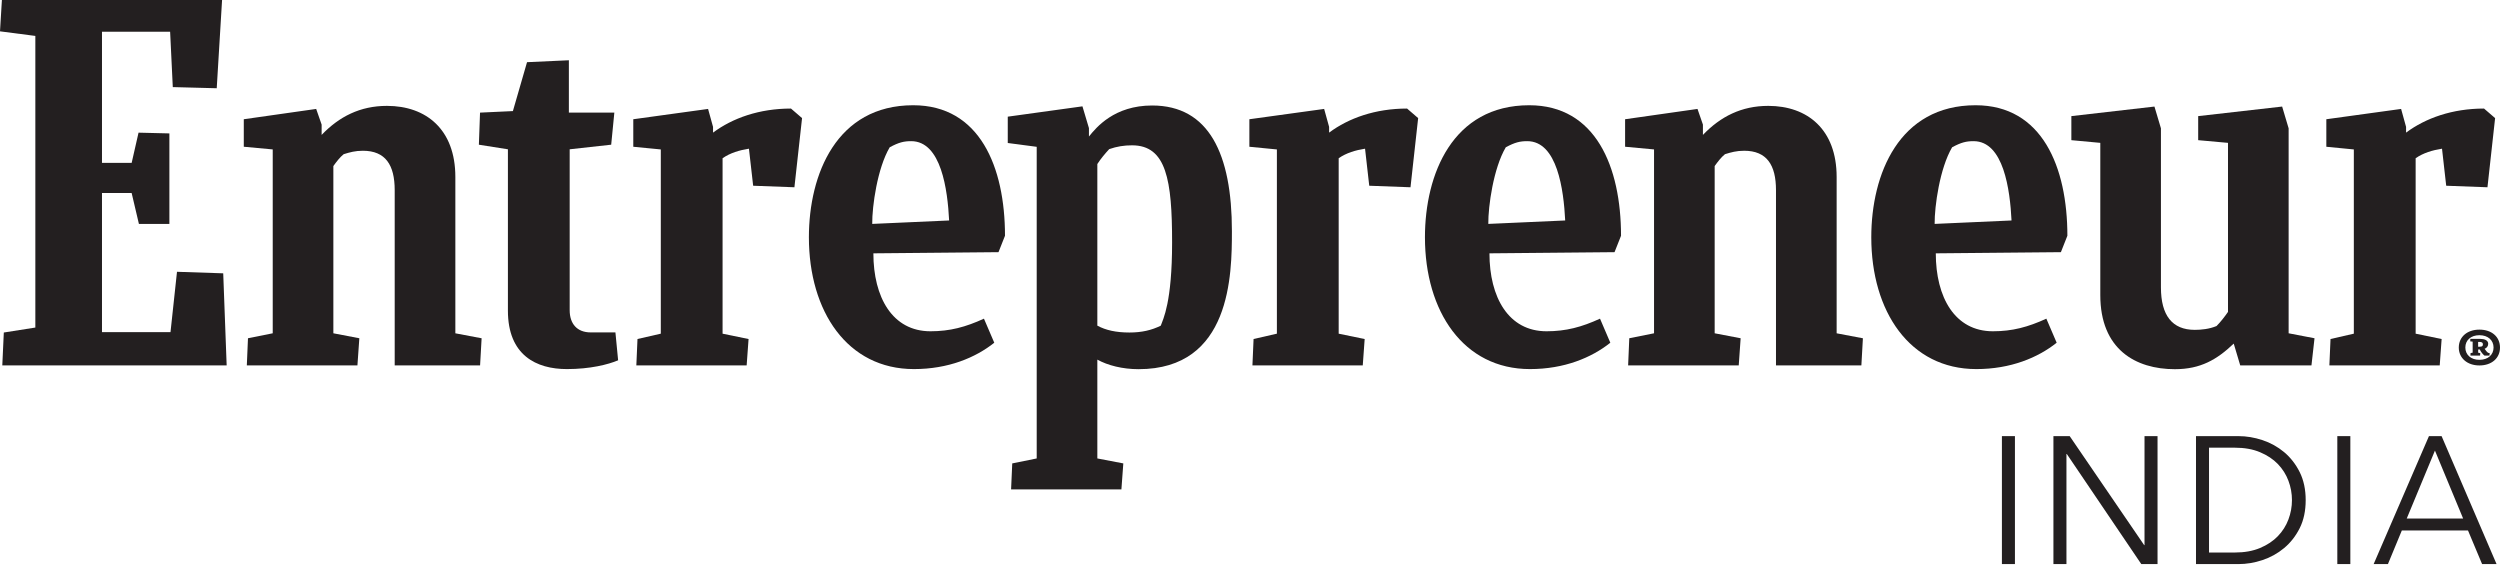
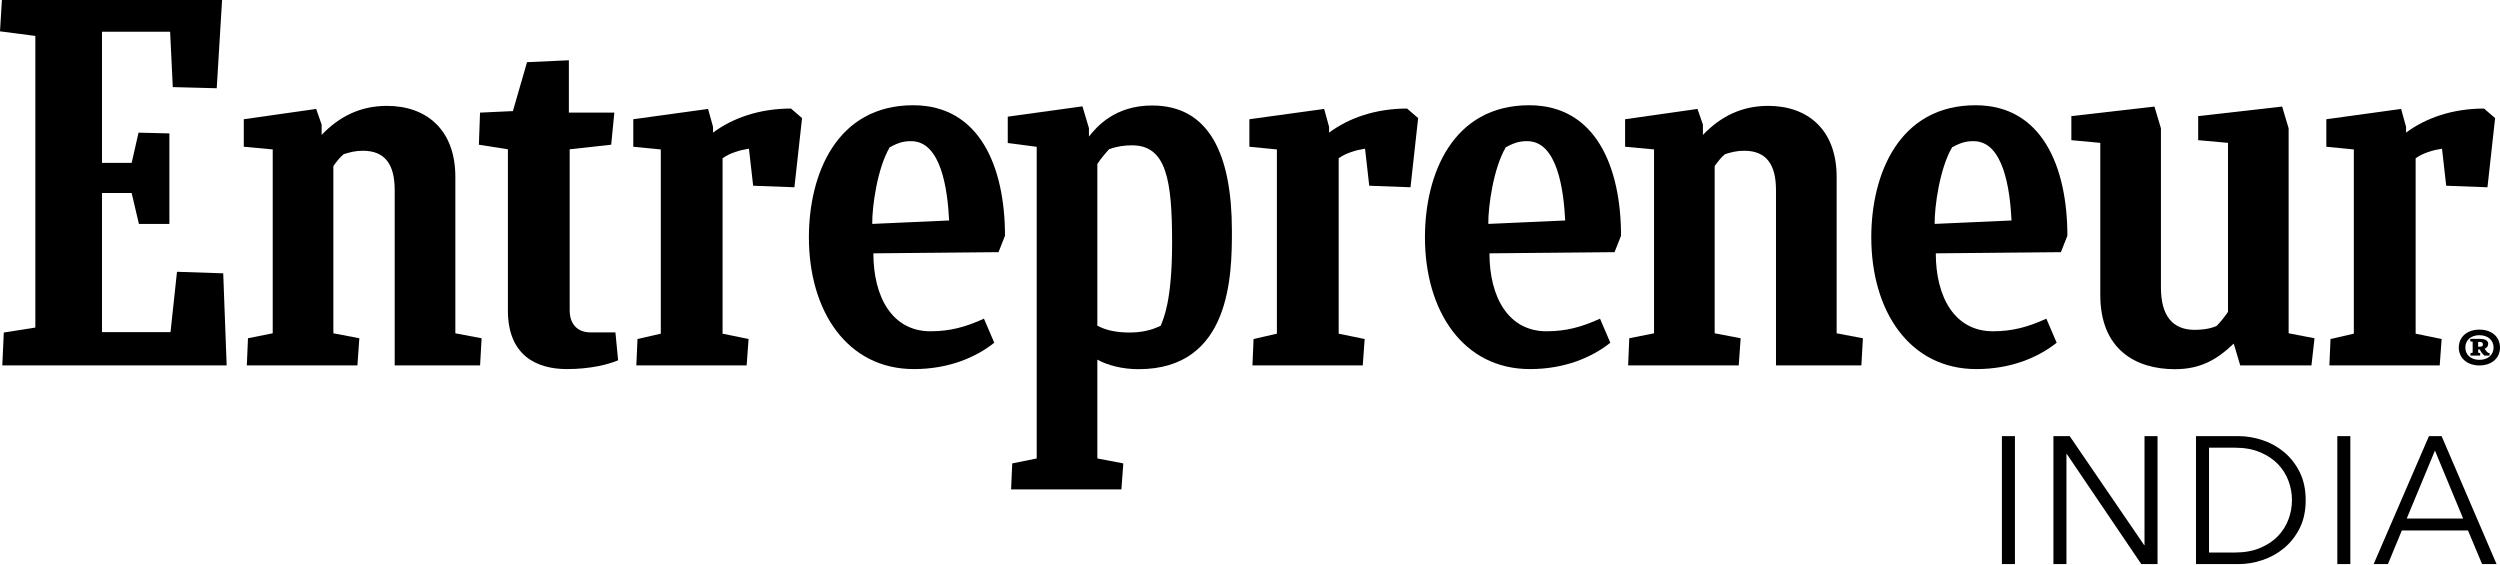
<svg xmlns="http://www.w3.org/2000/svg" version="1.1" id="Layer_1" x="0px" y="0px" viewBox="0 0 138.986 31.359" style="enable-background:new 0 0 138.986 31.359;" xml:space="preserve">
  <style type="text/css">
	.st0{fill:#231F20;}
</style>
  <g>
-     <path class="st0" d="M0.212,18.486l1.753-0.276V1.997L0,1.742L0.106,0h12.24l-0.297,4.906L9.606,4.842L9.458,1.763H5.67v7.29h1.65   l0.382-1.678l1.715,0.042v5.034H7.723l-0.404-1.72H5.67v7.734h3.809L9.84,15.11l2.57,0.085l0.191,5.118H0.128L0.212,18.486z" />
-     <path class="st0" d="M13.722,20.313l0.064-1.508l1.376-0.276V8.307l-1.609-0.149V6.629l4.025-0.573l0.303,0.871V7.5   c0.977-1.02,2.145-1.614,3.632-1.614c2.188,0,3.802,1.317,3.802,3.951v8.693l1.46,0.276l-0.085,1.508h-4.747v-9.745   c0-1.402-0.515-2.188-1.769-2.188c-0.425,0-0.728,0.085-1.067,0.191c-0.213,0.17-0.404,0.425-0.574,0.659v9.298l1.444,0.276   l-0.106,1.508L13.722,20.313z" />
-     <path class="st0" d="M90.515,20.313l0.064-1.508l1.376-0.276V8.307l-1.609-0.149V6.629l4.025-0.573l0.302,0.871V7.5   c0.977-1.02,2.145-1.614,3.632-1.614c2.188,0,3.802,1.317,3.802,3.951v8.693l1.46,0.276l-0.085,1.508h-4.747v-9.745   c0-1.402-0.516-2.188-1.769-2.188c-0.424,0-0.727,0.085-1.067,0.191c-0.212,0.17-0.404,0.425-0.573,0.659v9.298l1.444,0.276   l-0.106,1.508L90.515,20.313z" />
-     <path class="st0" d="M34.364,20.031c-0.552,0.234-1.55,0.488-2.846,0.488c-1.699,0-3.281-0.764-3.281-3.25V8.3l-1.614-0.255   l0.064-1.784l1.827-0.085L29.3,3.457l2.326-0.107v2.91h2.528l-0.175,1.784L31.671,8.3v8.948c0,0.743,0.404,1.232,1.168,1.232h1.375   L34.364,20.031z" />
-     <path class="st0" d="M129.5,20.313l0.064-1.466l1.296-0.297V8.308l-1.529-0.149v-1.53l4.157-0.573l0.276,0.998v0.319   c1.084-0.807,2.57-1.338,4.334-1.338l0.616,0.531l-0.425,3.845l-2.294-0.085l-0.233-2.06c-0.531,0.085-1.041,0.234-1.466,0.531   v9.754l1.445,0.297l-0.106,1.466H129.5L129.5,20.313z" />
-     <path class="st0" d="M69.628,20.313l0.064-1.466l1.296-0.297V8.308l-1.53-0.149v-1.53l4.157-0.573l0.276,0.998v0.319   c1.084-0.807,2.57-1.338,4.334-1.338l0.616,0.531l-0.425,3.845l-2.294-0.085l-0.233-2.06c-0.531,0.085-1.041,0.234-1.466,0.531   v9.754l1.445,0.297l-0.106,1.466h-6.134L69.628,20.313z" />
-     <path class="st0" d="M35.377,20.313l0.064-1.466l1.296-0.297V8.308l-1.53-0.149v-1.53l4.158-0.573l0.276,0.998v0.319   c1.083-0.807,2.57-1.338,4.333-1.338l0.616,0.531l-0.425,3.845l-2.294-0.085l-0.234-2.06c-0.531,0.085-1.041,0.234-1.466,0.531   v9.754l1.445,0.297l-0.106,1.466h-6.133L35.377,20.313z" />
-     <path class="st0" d="M48.555,14.084c0,2.442,1.056,4.333,3.173,4.333c1.083,0,1.954-0.234,2.974-0.701l0.574,1.338   c-1.041,0.828-2.555,1.465-4.467,1.465c-3.701,0-5.839-3.207-5.839-7.328c0-3.505,1.54-7.34,5.799-7.34   c3.699,0,5.103,3.432,5.103,7.255l-0.361,0.913L48.555,14.084z M48.491,12.448l4.275-0.191c-0.085-1.7-0.437-4.409-2.11-4.409   c-0.397,0-0.683,0.064-1.193,0.34C48.775,9.356,48.482,11.467,48.491,12.448z" />
-     <path class="st0" d="M107.619,14.084c0,2.442,1.056,4.333,3.173,4.333c1.084,0,1.954-0.234,2.974-0.701l0.573,1.338   c-1.04,0.828-2.555,1.465-4.467,1.465c-3.701,0-5.839-3.207-5.839-7.328c0-3.505,1.539-7.34,5.799-7.34   c3.699,0,5.103,3.432,5.103,7.255l-0.361,0.913L107.619,14.084z M107.555,12.448l4.275-0.191c-0.085-1.7-0.437-4.409-2.11-4.409   c-0.397,0-0.683,0.064-1.193,0.34C107.839,9.356,107.547,11.467,107.555,12.448z" />
-     <path class="st0" d="M82.805,14.084c0,2.442,1.056,4.333,3.173,4.333c1.084,0,1.954-0.234,2.974-0.701l0.573,1.338   c-1.04,0.828-2.555,1.465-4.467,1.465c-3.701,0-5.839-3.207-5.839-7.328c0-3.505,1.539-7.34,5.798-7.34   c3.699,0,5.103,3.432,5.103,7.255l-0.361,0.913L82.805,14.084z M82.741,12.448l4.275-0.191c-0.085-1.7-0.437-4.409-2.11-4.409   c-0.397,0-0.683,0.064-1.193,0.34C83.025,9.356,82.733,11.467,82.741,12.448z" />
-     <path class="st0" d="M124.544,20.313l-0.361-1.211c-0.935,0.892-1.848,1.423-3.271,1.423c-2.188,0-4.147-1.104-4.147-4.121V7.942   l-1.609-0.149V6.455l4.619-0.531l0.361,1.211v8.845c0,1.551,0.625,2.358,1.88,2.358c0.357,0,0.808-0.043,1.211-0.212   c0.233-0.234,0.446-0.51,0.637-0.786V7.942l-1.657-0.149V6.455l4.667-0.531l0.361,1.211v11.394l1.439,0.276l-0.17,1.508   L124.544,20.313z" />
-     <path class="st0" d="M62.79,18.486c-0.743,0-1.317-0.128-1.784-0.382V9.119c0.191-0.297,0.425-0.573,0.659-0.828   c0.425-0.149,0.825-0.212,1.271-0.212c1.91,0,2.226,1.935,2.226,5.398c0,3.335-0.496,4.253-0.629,4.628   C64.022,18.359,63.47,18.486,62.79,18.486z M68.487,12.849c0-4.289-1.274-6.984-4.435-6.984c-2.102,0-3.101,1.213-3.513,1.725   V7.123l-0.361-1.211l-4.152,0.574V7.95l1.609,0.212v17.325l-1.36,0.276l-0.064,1.445h6.133l0.106-1.445l-1.444-0.276v-5.494   c0.574,0.319,1.396,0.531,2.289,0.531C68.44,20.526,68.487,15.263,68.487,12.849z" />
-     <path class="st0" d="M137.841,18.325c0.699,0,1.145,0.414,1.145,0.996c0,0.587-0.458,0.996-1.145,0.996   c-0.676,0-1.146-0.409-1.146-0.996C136.695,18.733,137.159,18.325,137.841,18.325z M137.841,20.005   c0.476,0,0.787-0.281,0.787-0.685s-0.311-0.685-0.787-0.685c-0.47,0-0.782,0.276-0.782,0.685   C137.059,19.724,137.371,20.005,137.841,20.005z M137.342,19.77l0.006-0.138l0.118-0.026v-0.613l-0.135-0.015l0.006-0.138h0.546   c0.235,0,0.453,0.076,0.447,0.281c-0.006,0.143-0.088,0.225-0.2,0.271c0.059,0.092,0.141,0.189,0.2,0.225l0.082,0.015L138.4,19.77   h-0.276c-0.094-0.077-0.182-0.179-0.264-0.342h-0.088v0.179l0.117,0.026l-0.011,0.138h-0.536L137.342,19.77z M137.77,19.009v0.266   h0.1c0.135,0,0.165-0.051,0.165-0.128c0-0.117-0.088-0.138-0.2-0.138H137.77z" />
-     <path class="st0" d="M112.019,31.359h-0.724v-7.113h0.724V31.359z" />
-     <path class="st0" d="M119.203,30.305h0.02v-6.059h0.724v7.113h-0.904l-4.14-6.119h-0.02v6.119h-0.724v-7.113h0.904L119.203,30.305z   " />
-     <path class="st0" d="M122.085,24.246h2.361c0.441,0,0.886,0.074,1.331,0.221s0.848,0.37,1.206,0.668   c0.357,0.299,0.647,0.67,0.869,1.115c0.221,0.446,0.331,0.964,0.331,1.553c0,0.597-0.11,1.115-0.331,1.558   c-0.222,0.441-0.512,0.812-0.869,1.109c-0.358,0.299-0.761,0.521-1.206,0.669s-0.89,0.221-1.331,0.221h-2.361L122.085,24.246z    M122.809,30.717h1.437c0.536,0,1.003-0.084,1.401-0.252c0.398-0.167,0.729-0.387,0.99-0.658s0.457-0.58,0.587-0.929   c0.131-0.349,0.196-0.707,0.196-1.075s-0.065-0.727-0.196-1.075c-0.13-0.348-0.326-0.658-0.587-0.93   c-0.262-0.271-0.592-0.49-0.99-0.657c-0.398-0.168-0.865-0.252-1.401-0.252h-1.437V30.717z" />
-     <path class="st0" d="M130.666,31.359h-0.724v-7.113h0.724V31.359z" />
-     <path class="st0" d="M132.756,31.359h-0.794l3.074-7.113h0.703l3.055,7.113h-0.804l-0.784-1.869h-3.677L132.756,31.359z    M133.801,28.827h3.135l-1.567-3.777L133.801,28.827z" />
+     <path className="st0" d="M0.212,18.486l1.753-0.276V1.997L0,1.742L0.106,0h12.24l-0.297,4.906L9.606,4.842L9.458,1.763H5.67v7.29h1.65   l0.382-1.678l1.715,0.042v5.034H7.723l-0.404-1.72H5.67v7.734h3.809L9.84,15.11l2.57,0.085l0.191,5.118H0.128L0.212,18.486z" />
+     <path className="st0" d="M13.722,20.313l0.064-1.508l1.376-0.276V8.307l-1.609-0.149V6.629l4.025-0.573l0.303,0.871V7.5   c0.977-1.02,2.145-1.614,3.632-1.614c2.188,0,3.802,1.317,3.802,3.951v8.693l1.46,0.276l-0.085,1.508h-4.747v-9.745   c0-1.402-0.515-2.188-1.769-2.188c-0.425,0-0.728,0.085-1.067,0.191c-0.213,0.17-0.404,0.425-0.574,0.659v9.298l1.444,0.276   l-0.106,1.508L13.722,20.313z" />
+     <path className="st0" d="M90.515,20.313l0.064-1.508l1.376-0.276V8.307l-1.609-0.149V6.629l4.025-0.573l0.302,0.871V7.5   c0.977-1.02,2.145-1.614,3.632-1.614c2.188,0,3.802,1.317,3.802,3.951v8.693l1.46,0.276l-0.085,1.508h-4.747v-9.745   c0-1.402-0.516-2.188-1.769-2.188c-0.424,0-0.727,0.085-1.067,0.191c-0.212,0.17-0.404,0.425-0.573,0.659v9.298l1.444,0.276   l-0.106,1.508L90.515,20.313z" />
+     <path className="st0" d="M34.364,20.031c-0.552,0.234-1.55,0.488-2.846,0.488c-1.699,0-3.281-0.764-3.281-3.25V8.3l-1.614-0.255   l0.064-1.784l1.827-0.085L29.3,3.457l2.326-0.107v2.91h2.528l-0.175,1.784L31.671,8.3v8.948c0,0.743,0.404,1.232,1.168,1.232h1.375   L34.364,20.031z" />
+     <path className="st0" d="M129.5,20.313l0.064-1.466l1.296-0.297V8.308l-1.529-0.149v-1.53l4.157-0.573l0.276,0.998v0.319   c1.084-0.807,2.57-1.338,4.334-1.338l0.616,0.531l-0.425,3.845l-2.294-0.085l-0.233-2.06c-0.531,0.085-1.041,0.234-1.466,0.531   v9.754l1.445,0.297l-0.106,1.466H129.5L129.5,20.313z" />
+     <path className="st0" d="M69.628,20.313l0.064-1.466l1.296-0.297V8.308l-1.53-0.149v-1.53l4.157-0.573l0.276,0.998v0.319   c1.084-0.807,2.57-1.338,4.334-1.338l0.616,0.531l-0.425,3.845l-2.294-0.085l-0.233-2.06c-0.531,0.085-1.041,0.234-1.466,0.531   v9.754l1.445,0.297l-0.106,1.466h-6.134L69.628,20.313z" />
+     <path className="st0" d="M35.377,20.313l0.064-1.466l1.296-0.297V8.308l-1.53-0.149v-1.53l4.158-0.573l0.276,0.998v0.319   c1.083-0.807,2.57-1.338,4.333-1.338l0.616,0.531l-0.425,3.845l-2.294-0.085l-0.234-2.06c-0.531,0.085-1.041,0.234-1.466,0.531   v9.754l1.445,0.297l-0.106,1.466h-6.133L35.377,20.313z" />
+     <path className="st0" d="M48.555,14.084c0,2.442,1.056,4.333,3.173,4.333c1.083,0,1.954-0.234,2.974-0.701l0.574,1.338   c-1.041,0.828-2.555,1.465-4.467,1.465c-3.701,0-5.839-3.207-5.839-7.328c0-3.505,1.54-7.34,5.799-7.34   c3.699,0,5.103,3.432,5.103,7.255l-0.361,0.913L48.555,14.084z M48.491,12.448l4.275-0.191c-0.085-1.7-0.437-4.409-2.11-4.409   c-0.397,0-0.683,0.064-1.193,0.34C48.775,9.356,48.482,11.467,48.491,12.448z" />
+     <path className="st0" d="M107.619,14.084c0,2.442,1.056,4.333,3.173,4.333c1.084,0,1.954-0.234,2.974-0.701l0.573,1.338   c-1.04,0.828-2.555,1.465-4.467,1.465c-3.701,0-5.839-3.207-5.839-7.328c0-3.505,1.539-7.34,5.799-7.34   c3.699,0,5.103,3.432,5.103,7.255l-0.361,0.913L107.619,14.084z M107.555,12.448l4.275-0.191c-0.085-1.7-0.437-4.409-2.11-4.409   c-0.397,0-0.683,0.064-1.193,0.34C107.839,9.356,107.547,11.467,107.555,12.448z" />
+     <path className="st0" d="M82.805,14.084c0,2.442,1.056,4.333,3.173,4.333c1.084,0,1.954-0.234,2.974-0.701l0.573,1.338   c-1.04,0.828-2.555,1.465-4.467,1.465c-3.701,0-5.839-3.207-5.839-7.328c0-3.505,1.539-7.34,5.798-7.34   c3.699,0,5.103,3.432,5.103,7.255l-0.361,0.913L82.805,14.084z M82.741,12.448l4.275-0.191c-0.085-1.7-0.437-4.409-2.11-4.409   c-0.397,0-0.683,0.064-1.193,0.34C83.025,9.356,82.733,11.467,82.741,12.448z" />
+     <path className="st0" d="M124.544,20.313l-0.361-1.211c-0.935,0.892-1.848,1.423-3.271,1.423c-2.188,0-4.147-1.104-4.147-4.121V7.942   l-1.609-0.149V6.455l4.619-0.531l0.361,1.211v8.845c0,1.551,0.625,2.358,1.88,2.358c0.357,0,0.808-0.043,1.211-0.212   c0.233-0.234,0.446-0.51,0.637-0.786V7.942l-1.657-0.149V6.455l4.667-0.531l0.361,1.211v11.394l1.439,0.276l-0.17,1.508   L124.544,20.313z" />
+     <path className="st0" d="M62.79,18.486c-0.743,0-1.317-0.128-1.784-0.382V9.119c0.191-0.297,0.425-0.573,0.659-0.828   c0.425-0.149,0.825-0.212,1.271-0.212c1.91,0,2.226,1.935,2.226,5.398c0,3.335-0.496,4.253-0.629,4.628   C64.022,18.359,63.47,18.486,62.79,18.486z M68.487,12.849c0-4.289-1.274-6.984-4.435-6.984c-2.102,0-3.101,1.213-3.513,1.725   V7.123l-0.361-1.211l-4.152,0.574V7.95l1.609,0.212v17.325l-1.36,0.276l-0.064,1.445h6.133l0.106-1.445l-1.444-0.276v-5.494   c0.574,0.319,1.396,0.531,2.289,0.531C68.44,20.526,68.487,15.263,68.487,12.849z" />
+     <path className="st0" d="M137.841,18.325c0.699,0,1.145,0.414,1.145,0.996c0,0.587-0.458,0.996-1.145,0.996   c-0.676,0-1.146-0.409-1.146-0.996C136.695,18.733,137.159,18.325,137.841,18.325z M137.841,20.005   c0.476,0,0.787-0.281,0.787-0.685s-0.311-0.685-0.787-0.685c-0.47,0-0.782,0.276-0.782,0.685   C137.059,19.724,137.371,20.005,137.841,20.005z M137.342,19.77l0.006-0.138l0.118-0.026v-0.613l-0.135-0.015l0.006-0.138h0.546   c0.235,0,0.453,0.076,0.447,0.281c-0.006,0.143-0.088,0.225-0.2,0.271c0.059,0.092,0.141,0.189,0.2,0.225l0.082,0.015L138.4,19.77   h-0.276c-0.094-0.077-0.182-0.179-0.264-0.342h-0.088v0.179l0.117,0.026l-0.011,0.138h-0.536L137.342,19.77z M137.77,19.009v0.266   h0.1c0.135,0,0.165-0.051,0.165-0.128c0-0.117-0.088-0.138-0.2-0.138H137.77z" />
+     <path className="st0" d="M112.019,31.359h-0.724v-7.113h0.724V31.359z" />
+     <path className="st0" d="M119.203,30.305h0.02v-6.059h0.724v7.113h-0.904l-4.14-6.119h-0.02v6.119h-0.724v-7.113h0.904L119.203,30.305z   " />
+     <path className="st0" d="M122.085,24.246h2.361c0.441,0,0.886,0.074,1.331,0.221s0.848,0.37,1.206,0.668   c0.357,0.299,0.647,0.67,0.869,1.115c0.221,0.446,0.331,0.964,0.331,1.553c0,0.597-0.11,1.115-0.331,1.558   c-0.222,0.441-0.512,0.812-0.869,1.109c-0.358,0.299-0.761,0.521-1.206,0.669s-0.89,0.221-1.331,0.221h-2.361L122.085,24.246z    M122.809,30.717h1.437c0.536,0,1.003-0.084,1.401-0.252c0.398-0.167,0.729-0.387,0.99-0.658s0.457-0.58,0.587-0.929   c0.131-0.349,0.196-0.707,0.196-1.075s-0.065-0.727-0.196-1.075c-0.13-0.348-0.326-0.658-0.587-0.93   c-0.262-0.271-0.592-0.49-0.99-0.657c-0.398-0.168-0.865-0.252-1.401-0.252h-1.437V30.717z" />
+     <path className="st0" d="M130.666,31.359h-0.724v-7.113h0.724V31.359z" />
+     <path className="st0" d="M132.756,31.359h-0.794l3.074-7.113h0.703l3.055,7.113h-0.804l-0.784-1.869h-3.677L132.756,31.359z    M133.801,28.827h3.135l-1.567-3.777L133.801,28.827z" />
  </g>
</svg>
